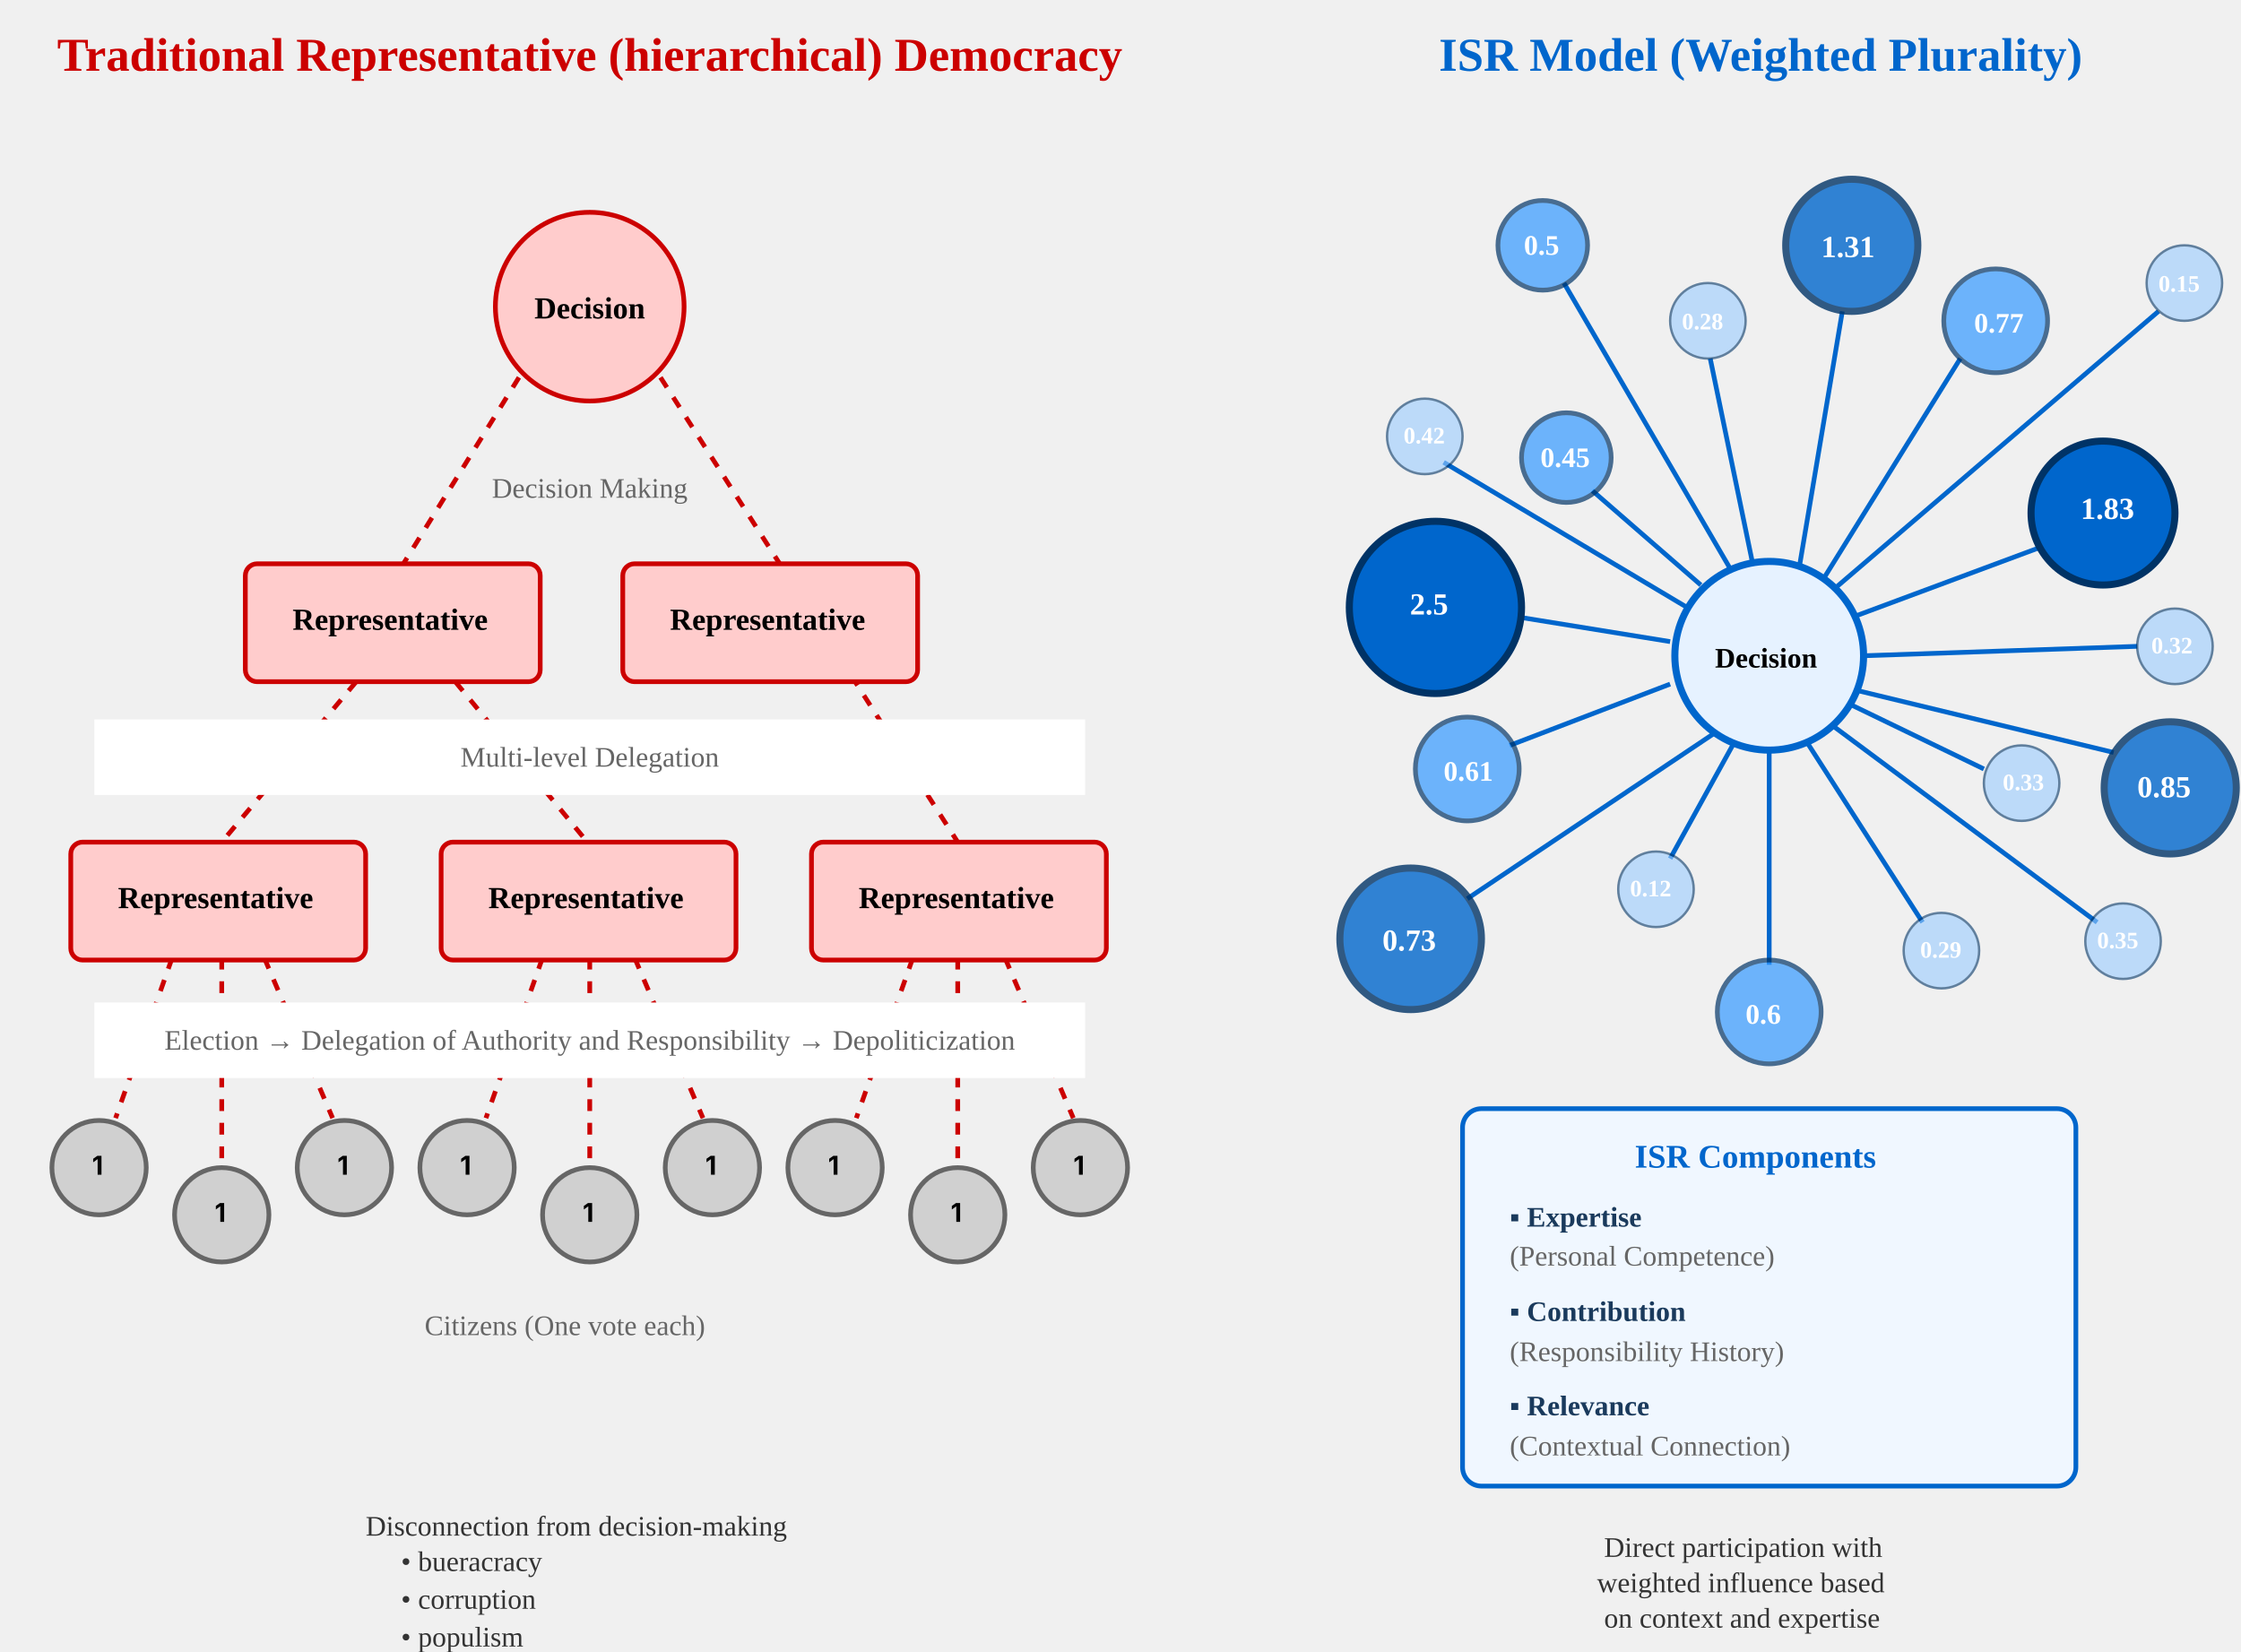
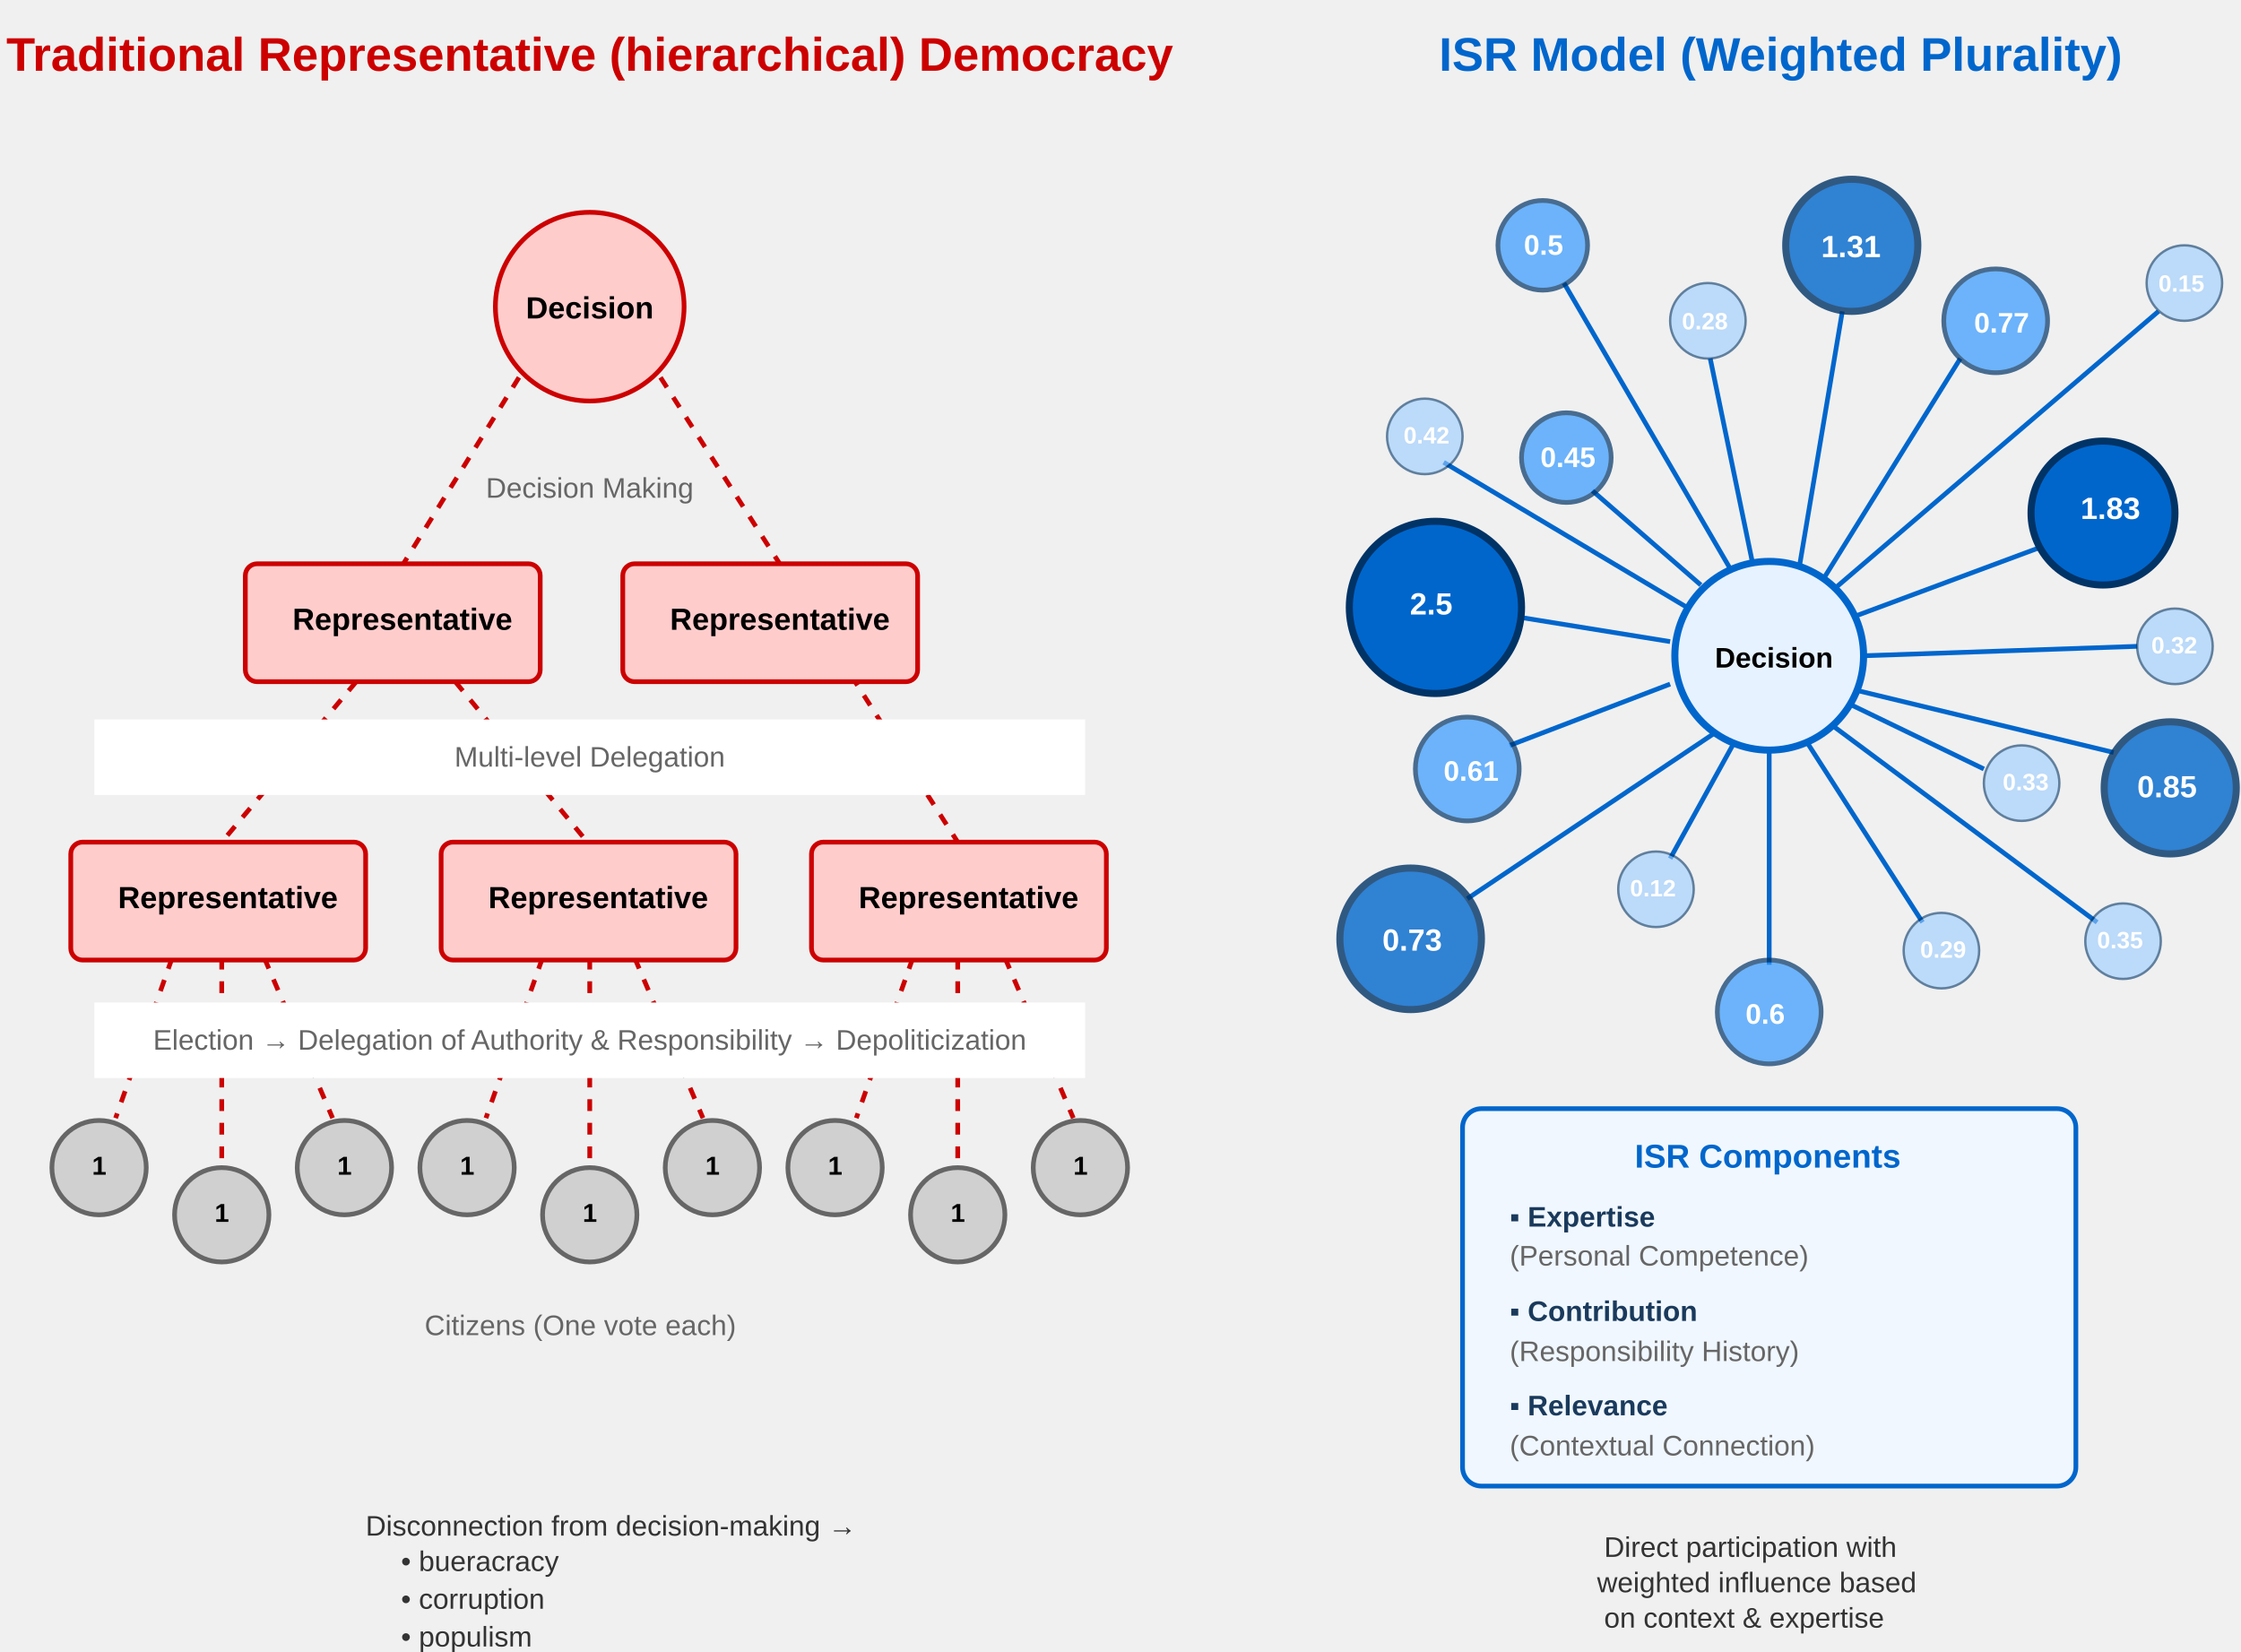
- <svg xmlns="http://www.w3.org/2000/svg" version="1.1" viewBox="0 0 950 700">
+ <svg xmlns="http://www.w3.org/2000/svg" viewBox="0 0 950 700">
+   <defs>
+     <style>text { font-family: Arial, sans-serif; }</style>
+   </defs>
  <g>
    <text fill="#CC0000" font-size="20" font-weight="bold" text-anchor="middle" x="250" y="30">Traditional Representative (hierarchical) Democracy</text>
    <path d="M220 160L171 239" stroke="#CC0000" stroke-width="2" stroke-dasharray="5 5" />
    <path d="M280 160L406 357" stroke="#CC0000" stroke-width="2" stroke-dasharray="5 5" />
    <path d="M193 289L249 357" stroke="#CC0000" stroke-width="2" stroke-dasharray="5 5" />
    <path d="M151 289L94 357" stroke="#CC0000" stroke-width="2" stroke-dasharray="5 5" />
    <path d="M73 406L49 474" stroke="#CC0000" stroke-width="2" stroke-dasharray="5 5" />
    <path d="M94 406L94 492" stroke="#CC0000" stroke-width="2" stroke-dasharray="5 5" />
    <path d="M426 406L455 474" stroke="#CC0000" stroke-width="2" stroke-dasharray="5 5" />
    <path d="M387 406L363 474" stroke="#CC0000" stroke-width="2" stroke-dasharray="5 5" />
    <path d="M406 406L406 492" stroke="#CC0000" stroke-width="2" stroke-dasharray="5 5" />
    <path d="M269 406L298 474" stroke="#CC0000" stroke-width="2" stroke-dasharray="5 5" />
    <path d="M230 406L206 474" stroke="#CC0000" stroke-width="2" stroke-dasharray="5 5" />
    <path d="M250 406L250 492" stroke="#CC0000" stroke-width="2" stroke-dasharray="5 5" />
    <path d="M112 406L141 474" stroke="#CC0000" stroke-width="2" stroke-dasharray="5 5" />
    <circle cx="42" cy="495" r="20" fill="#D0D0D0" stroke="#666666" stroke-width="2" />
    <circle cx="94" cy="515" r="20" fill="#D0D0D0" stroke="#666666" stroke-width="2" />
    <circle cx="146" cy="495" r="20" fill="#D0D0D0" stroke="#666666" stroke-width="2" />
    <circle cx="198" cy="495" r="20" fill="#D0D0D0" stroke="#666666" stroke-width="2" />
    <circle cx="250" cy="515" r="20" fill="#D0D0D0" stroke="#666666" stroke-width="2" />
    <circle cx="302" cy="495" r="20" fill="#D0D0D0" stroke="#666666" stroke-width="2" />
    <circle cx="354" cy="495" r="20" fill="#D0D0D0" stroke="#666666" stroke-width="2" />
    <circle cx="406" cy="515" r="20" fill="#D0D0D0" stroke="#666666" stroke-width="2" />
    <circle cx="458" cy="495" r="20" fill="#D0D0D0" stroke="#666666" stroke-width="2" />
    <text fill="black" font-family="Inter" font-size="11" font-weight="bold" x="39" y="498">1</text>
    <text fill="black" font-family="Inter" font-size="11" font-weight="bold" x="91" y="518">1</text>
    <text fill="black" font-family="Inter" font-size="11" font-weight="bold" x="143" y="498">1</text>
    <text fill="black" font-family="Inter" font-size="11" font-weight="bold" x="195" y="498">1</text>
    <text fill="black" font-family="Inter" font-size="11" font-weight="bold" x="247" y="518">1</text>
    <text fill="black" font-family="Inter" font-size="11" font-weight="bold" x="299" y="498">1</text>
    <text fill="black" font-family="Inter" font-size="11" font-weight="bold" x="351" y="498">1</text>
    <text fill="black" font-family="Inter" font-size="11" font-weight="bold" x="403" y="518">1</text>
    <text fill="black" font-family="Inter" font-size="11" font-weight="bold" x="455" y="498">1</text>
    <circle cx="250" cy="130" r="40" fill="#ffcccc" stroke="#cc0000" stroke-width="2" rx="5" />
    <text fill="black" font-size="13" font-weight="bold" text-anchor="middle" x="250" y="135">Decision </text>
    <text fill="#666666" font-size="12" text-anchor="middle" x="250" y="211">Decision Making</text>
    <rect x="104" y="239" width="125" height="50" fill="#ffcccc" stroke="#cc0000" stroke-width="2" rx="5" />
    <text fill="black" font-size="13" font-weight="bold" x="124" y="267">Representative</text>
    <rect x="264" y="239" width="125" height="50" fill="#ffcccc" stroke="#cc0000" stroke-width="2" rx="5" />
    <text fill="black" font-size="13" font-weight="bold" x="284" y="267">Representative</text>
    <rect x="40" y="305" width="420" height="32" fill="#fff" />
    <text fill="#666666" font-size="12" text-anchor="middle" x="250" y="325">Multi-level Delegation</text>
    <rect x="30" y="357" width="125" height="50" fill="#ffcccc" stroke="#cc0000" stroke-width="2" rx="5" />
    <text fill="black" font-size="13" font-weight="bold" x="50" y="385">Representative</text>
    <rect x="187" y="357" width="125" height="50" fill="#ffcccc" stroke="#cc0000" stroke-width="2" rx="5" />
    <text fill="black" font-size="13" font-weight="bold" x="207" y="385">Representative</text>
    <rect x="344" y="357" width="125" height="50" fill="#ffcccc" stroke="#cc0000" stroke-width="2" rx="5" />
    <text fill="black" font-size="13" font-weight="bold" x="364" y="385">Representative</text>
    <rect x="40" y="425" width="420" height="32" fill="#fff" />
-     <text fill="#666666" font-size="12" text-anchor="middle" x="250" y="445">Election → Delegation of Authority and Responsibility → Depoliticization</text>
+     <text fill="#666666" font-size="12" text-anchor="middle" x="250" y="445">Election → Delegation of Authority &amp; Responsibility → Depoliticization</text>
    <text fill="#666666" font-size="12" x="180" y="566">Citizens (One vote each)</text>
-     <text fill="#333333" font-size="12" x="155" y="651">Disconnection from decision-making</text>
+     <text fill="#333333" font-size="12" x="155" y="651">Disconnection from decision-making →</text>
    <text fill="#333333" font-size="12" x="170" y="666">• bueracracy </text>
    <text fill="#333333" font-size="12" x="170" y="682">• corruption </text>
    <text fill="#333333" font-size="12" x="170" y="698">• populism </text>
    <text fill="#0066CC" font-size="20" font-weight="bold" x="610" y="30">ISR Model (Weighted Plurality)</text>
    <path d="M776 290L896 319" stroke="#0066CC" stroke-width="2" />
    <path d="M790 278L906 274" stroke="#0066CC" stroke-width="2" />
    <path d="M787 261L865 232" stroke="#0066CC" stroke-width="2" />
    <path d="M776 251L915 132" stroke="#0066CC" stroke-width="2" />
    <path d="M772 247L831 152" stroke="#0066CC" stroke-width="2" />
    <path d="M763 239L781 132" stroke="#0066CC" stroke-width="2" />
    <path d="M743 239L725 152" stroke="#0066CC" stroke-width="2" />
    <path d="M734 242L663 120" stroke="#0066CC" stroke-width="2" />
    <path d="M721 248L675 208" stroke="#0066CC" stroke-width="2" />
    <path d="M716 258L612 196" stroke="#0066CC" stroke-width="2" />
    <path d="M781 297L841 326" stroke="#0066CC" stroke-width="2" />
    <path d="M772 304L889 391" stroke="#0066CC" stroke-width="2" />
    <path d="M763 310L815 391" stroke="#0066CC" stroke-width="2" />
    <path d="M740 306L708 364" stroke="#0066CC" stroke-width="2" />
    <path d="M728 310L622 381" stroke="#0066CC" stroke-width="2" />
    <path d="M708 290L640 316" stroke="#0066CC" stroke-width="2" />
    <path d="M708 272L640 261" stroke="#0066CC" stroke-width="2" />
    <path d="M750 319L750 409" stroke="#0066CC" stroke-width="2" />
    <circle cx="598" cy="398" r="30" fill="#0066CC" opacity="0.8" stroke="#003366" stroke-width="3" />
    <text fill="white" font-size="13" font-weight="bold" x="586" y="403">0.73 </text>
    <circle cx="920" cy="334" r="28" fill="#0066CC" opacity="0.8" stroke="#003366" stroke-width="3" />
    <text fill="white" font-size="13" font-weight="bold" x="906" y="338">0.85 </text>
    <circle cx="608.5" cy="257.5" r="36.5" fill="#0066CC" stroke="#003366" stroke-width="3" />
    <text fill="white" font-size="13" font-weight="bold" x="597.667" y="260.495">2.5 </text>
    <circle cx="891.5" cy="217.5" r="30.5" fill="#0066CC" stroke="#003366" stroke-width="3" />
    <text fill="white" font-size="13" font-weight="bold" x="882" y="220">1.83 </text>
    <circle cx="750" cy="429" r="22" fill="#3399FF" opacity="0.7" stroke="#003366" stroke-width="2" />
    <text fill="white" font-size="12" font-weight="bold" x="739.973" y="434">0.6 </text>
    <circle cx="846" cy="136" r="22" fill="#3399FF" opacity="0.7" stroke="#003366" stroke-width="2" />
    <text fill="white" font-size="12" font-weight="bold" x="836.854" y="141">0.77 </text>
    <circle cx="622" cy="326" r="22" fill="#3399FF" opacity="0.7" stroke="#003366" stroke-width="2" />
    <text fill="white" font-size="12" font-weight="bold" x="611.973" y="331">0.61 </text>
    <circle cx="785" cy="104" r="28" fill="#0066CC" opacity="0.8" stroke="#003366" stroke-width="3" />
    <text fill="white" font-size="13" font-weight="bold" x="772" y="109">1.31 </text>
    <circle cx="664" cy="194" r="19" fill="#3399FF" opacity="0.7" stroke="#003366" stroke-width="2" />
    <text fill="white" font-size="12" font-weight="bold" x="653" y="198">0.45 </text>
    <circle cx="654" cy="104" r="19" fill="#3399FF" opacity="0.7" stroke="#003366" stroke-width="2" />
    <text fill="white" font-size="12" font-weight="bold" x="646" y="108">0.5 </text>
    <circle cx="900" cy="399" r="16" fill="#99CCFF" opacity="0.6" stroke="#003366" />
    <text fill="white" font-size="10" font-weight="bold" x="889" y="402">0.35 </text>
    <circle cx="604" cy="185" r="16" fill="#99CCFF" opacity="0.6" stroke="#003366" />
    <text fill="white" font-size="10" font-weight="bold" x="595" y="188">0.42 </text>
    <circle cx="857" cy="332" r="16" fill="#99CCFF" opacity="0.6" stroke="#003366" />
    <text fill="white" font-size="10" font-weight="bold" x="849" y="335">0.33 </text>
    <circle cx="922" cy="274" r="16" fill="#99CCFF" opacity="0.6" stroke="#003366" />
    <text fill="white" font-size="10" font-weight="bold" x="912" y="277">0.32 </text>
    <circle cx="926" cy="120" r="16" fill="#99CCFF" opacity="0.6" stroke="#003366" />
    <text fill="white" font-size="10" font-weight="bold" x="915" y="123.636">0.15 </text>
    <circle cx="724" cy="136" r="16" fill="#99CCFF" opacity="0.6" stroke="#003366" />
    <text fill="white" font-size="10" font-weight="bold" x="713" y="139.636">0.28 </text>
    <circle cx="702" cy="377" r="16" fill="#99CCFF" opacity="0.6" stroke="#003366" />
    <text fill="white" font-size="10" font-weight="bold" x="691" y="380">0.12 </text>
    <circle cx="823" cy="403" r="16" fill="#99CCFF" opacity="0.6" stroke="#003366" />
    <text fill="white" font-size="10" font-weight="bold" x="814" y="406">0.29 </text>
    <circle cx="750" cy="278" r="40" fill="#E6F2FF" stroke="#0066CC" stroke-width="3" />
    <text fill="black" font-size="12" font-weight="bold" x="727" y="283">Decision </text>
    <rect x="620" y="470" width="260" height="160" fill="#f0f7ff" stroke="#0066cc" stroke-width="2" rx="8" />
    <text fill="#0066CC" font-size="14" font-weight="bold" x="693" y="495">ISR Components </text>
    <text fill="#1A3A5C" font-size="12" font-weight="bold" x="640" y="520">▪ Expertise </text>
    <text fill="#666666" font-size="12" x="640" y="536.5">(Personal Competence) </text>
    <text fill="#1A3A5C" font-size="12" font-weight="bold" x="640" y="560">▪ Contribution </text>
    <text fill="#666666" font-size="12" x="640" y="577">(Responsibility History) </text>
    <text fill="#1A3A5C" font-size="12" font-weight="bold" x="640" y="600">▪ Relevance </text>
    <text fill="#666666" font-size="12" x="640" y="617">(Contextual Connection) </text>
    <text fill="#333333" font-size="12" x="680" y="660">Direct participation with </text>
    <text fill="#333333" font-size="12" x="677" y="675">weighted influence based </text>
-     <text fill="#333333" font-size="12" x="680" y="690">on context and expertise </text>
+     <text fill="#333333" font-size="12" x="680" y="690">on context &amp; expertise </text>
  </g>
</svg>
